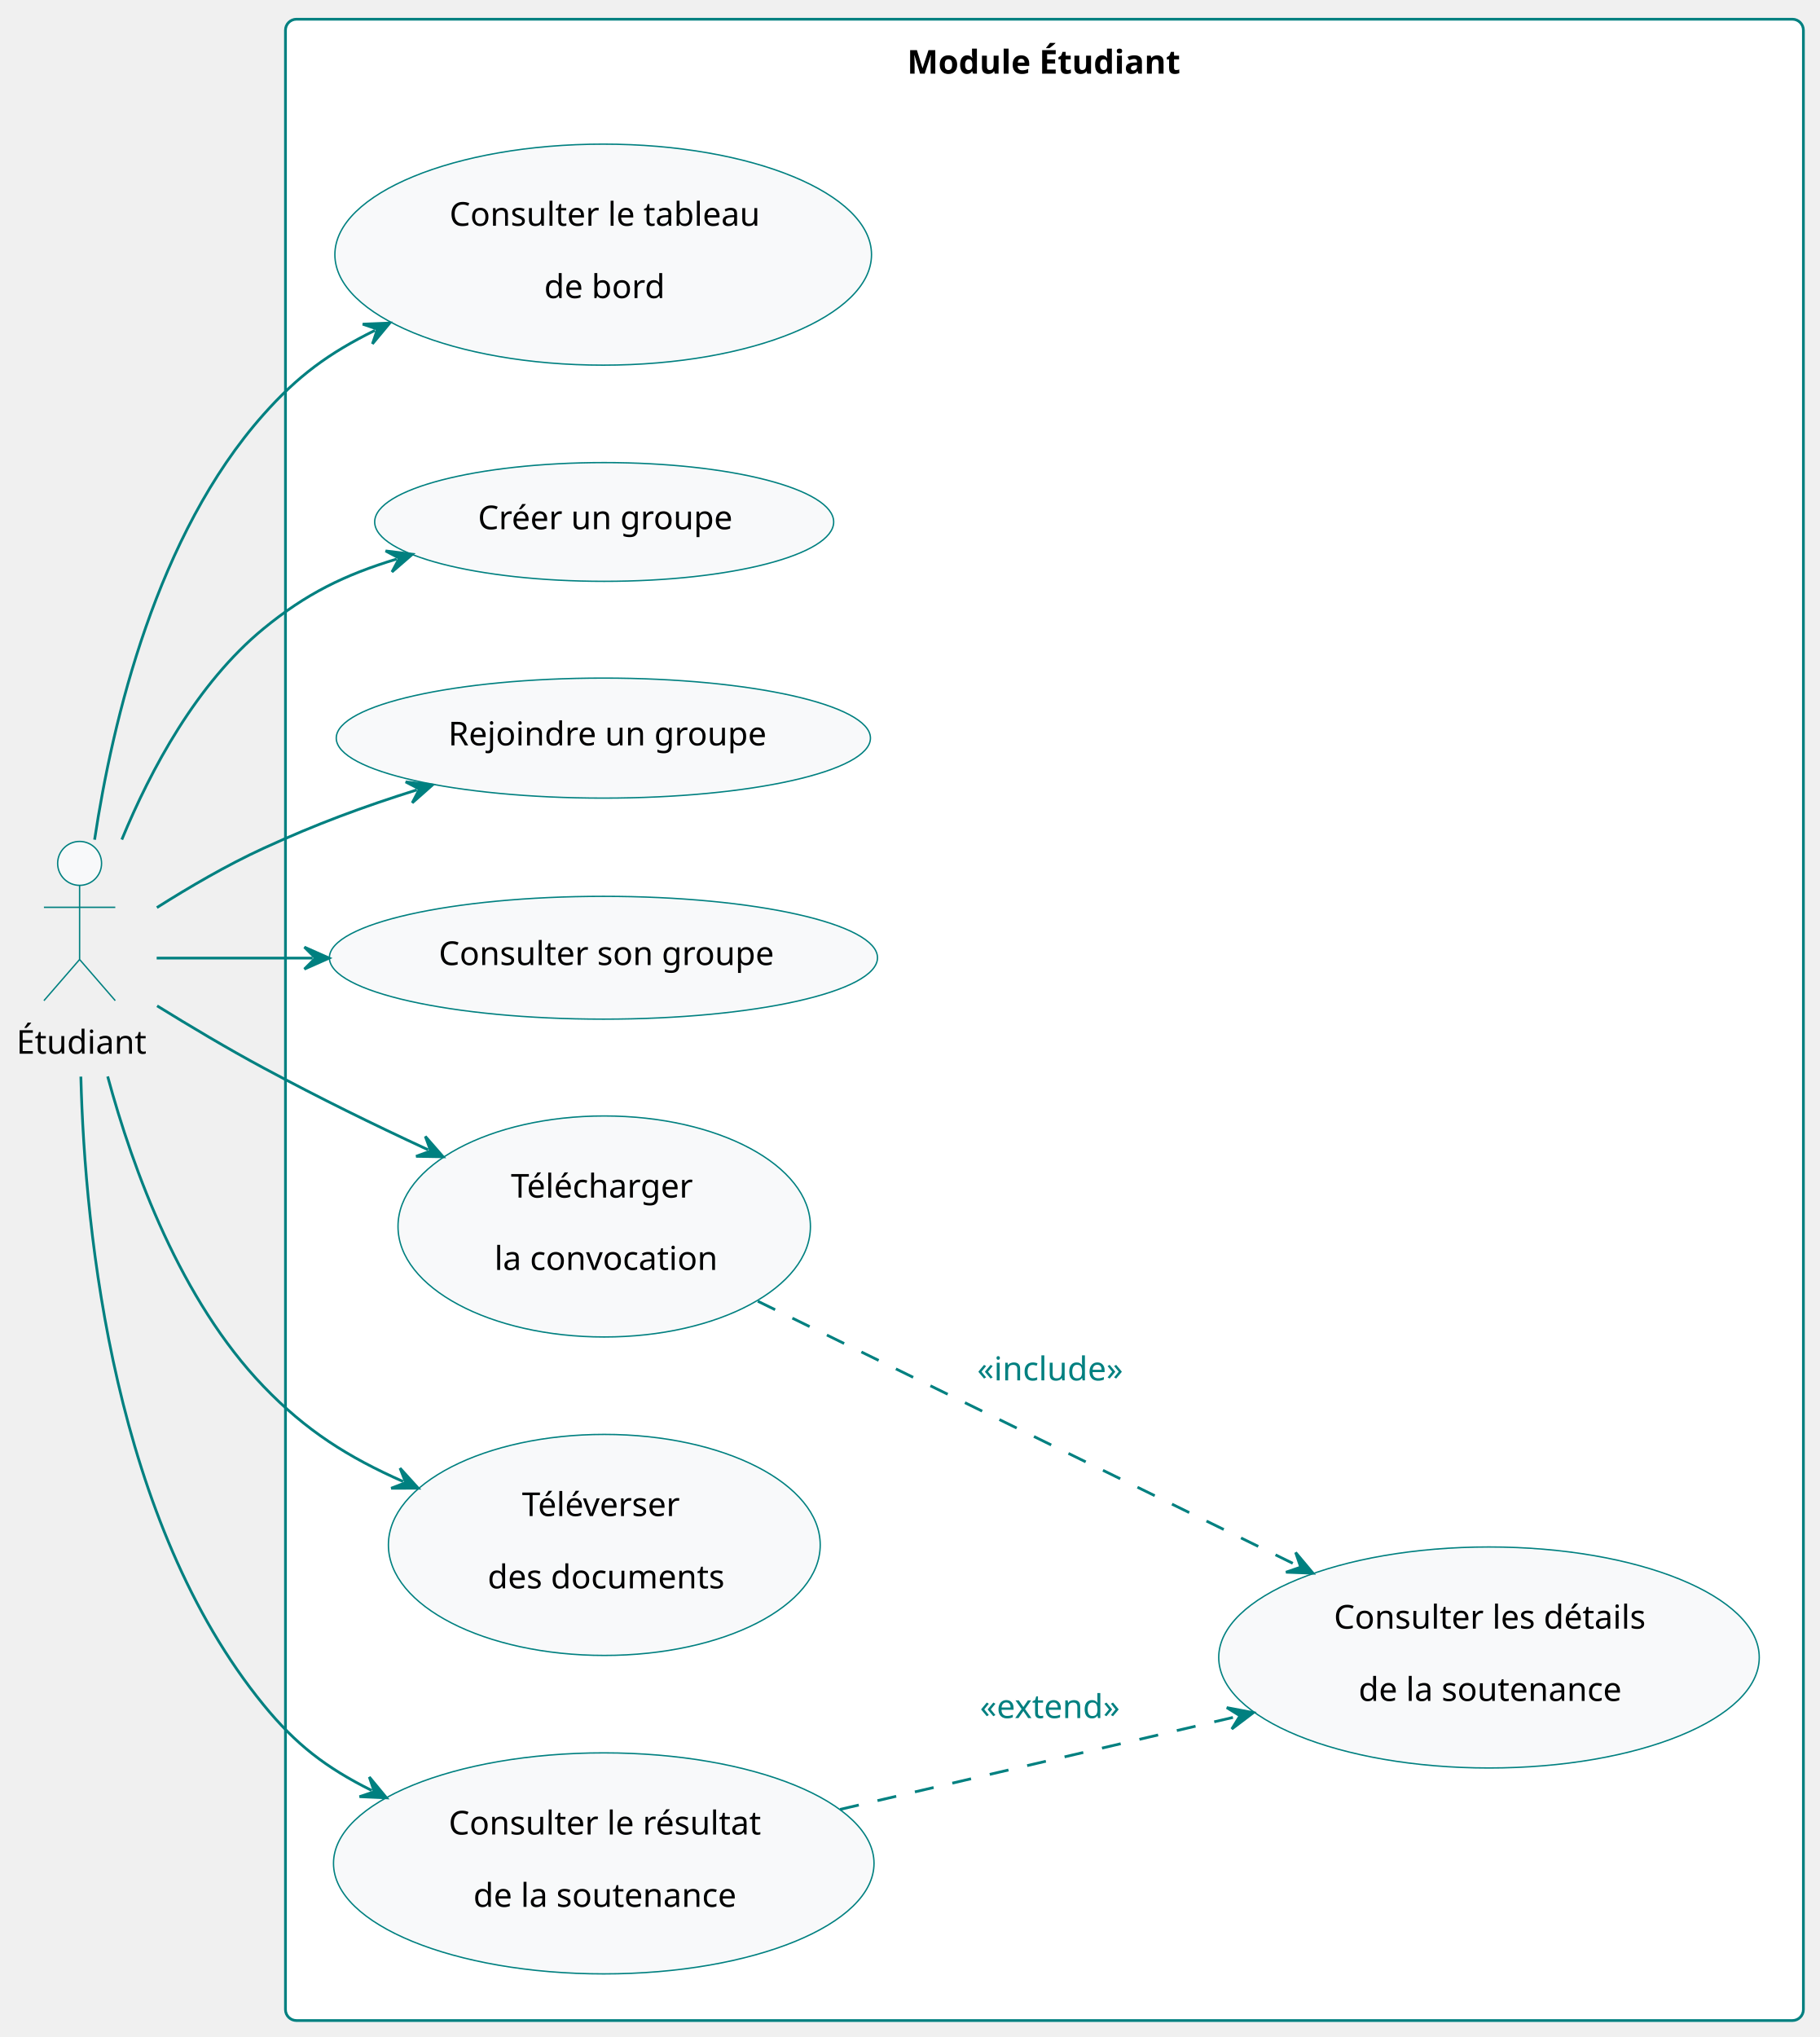
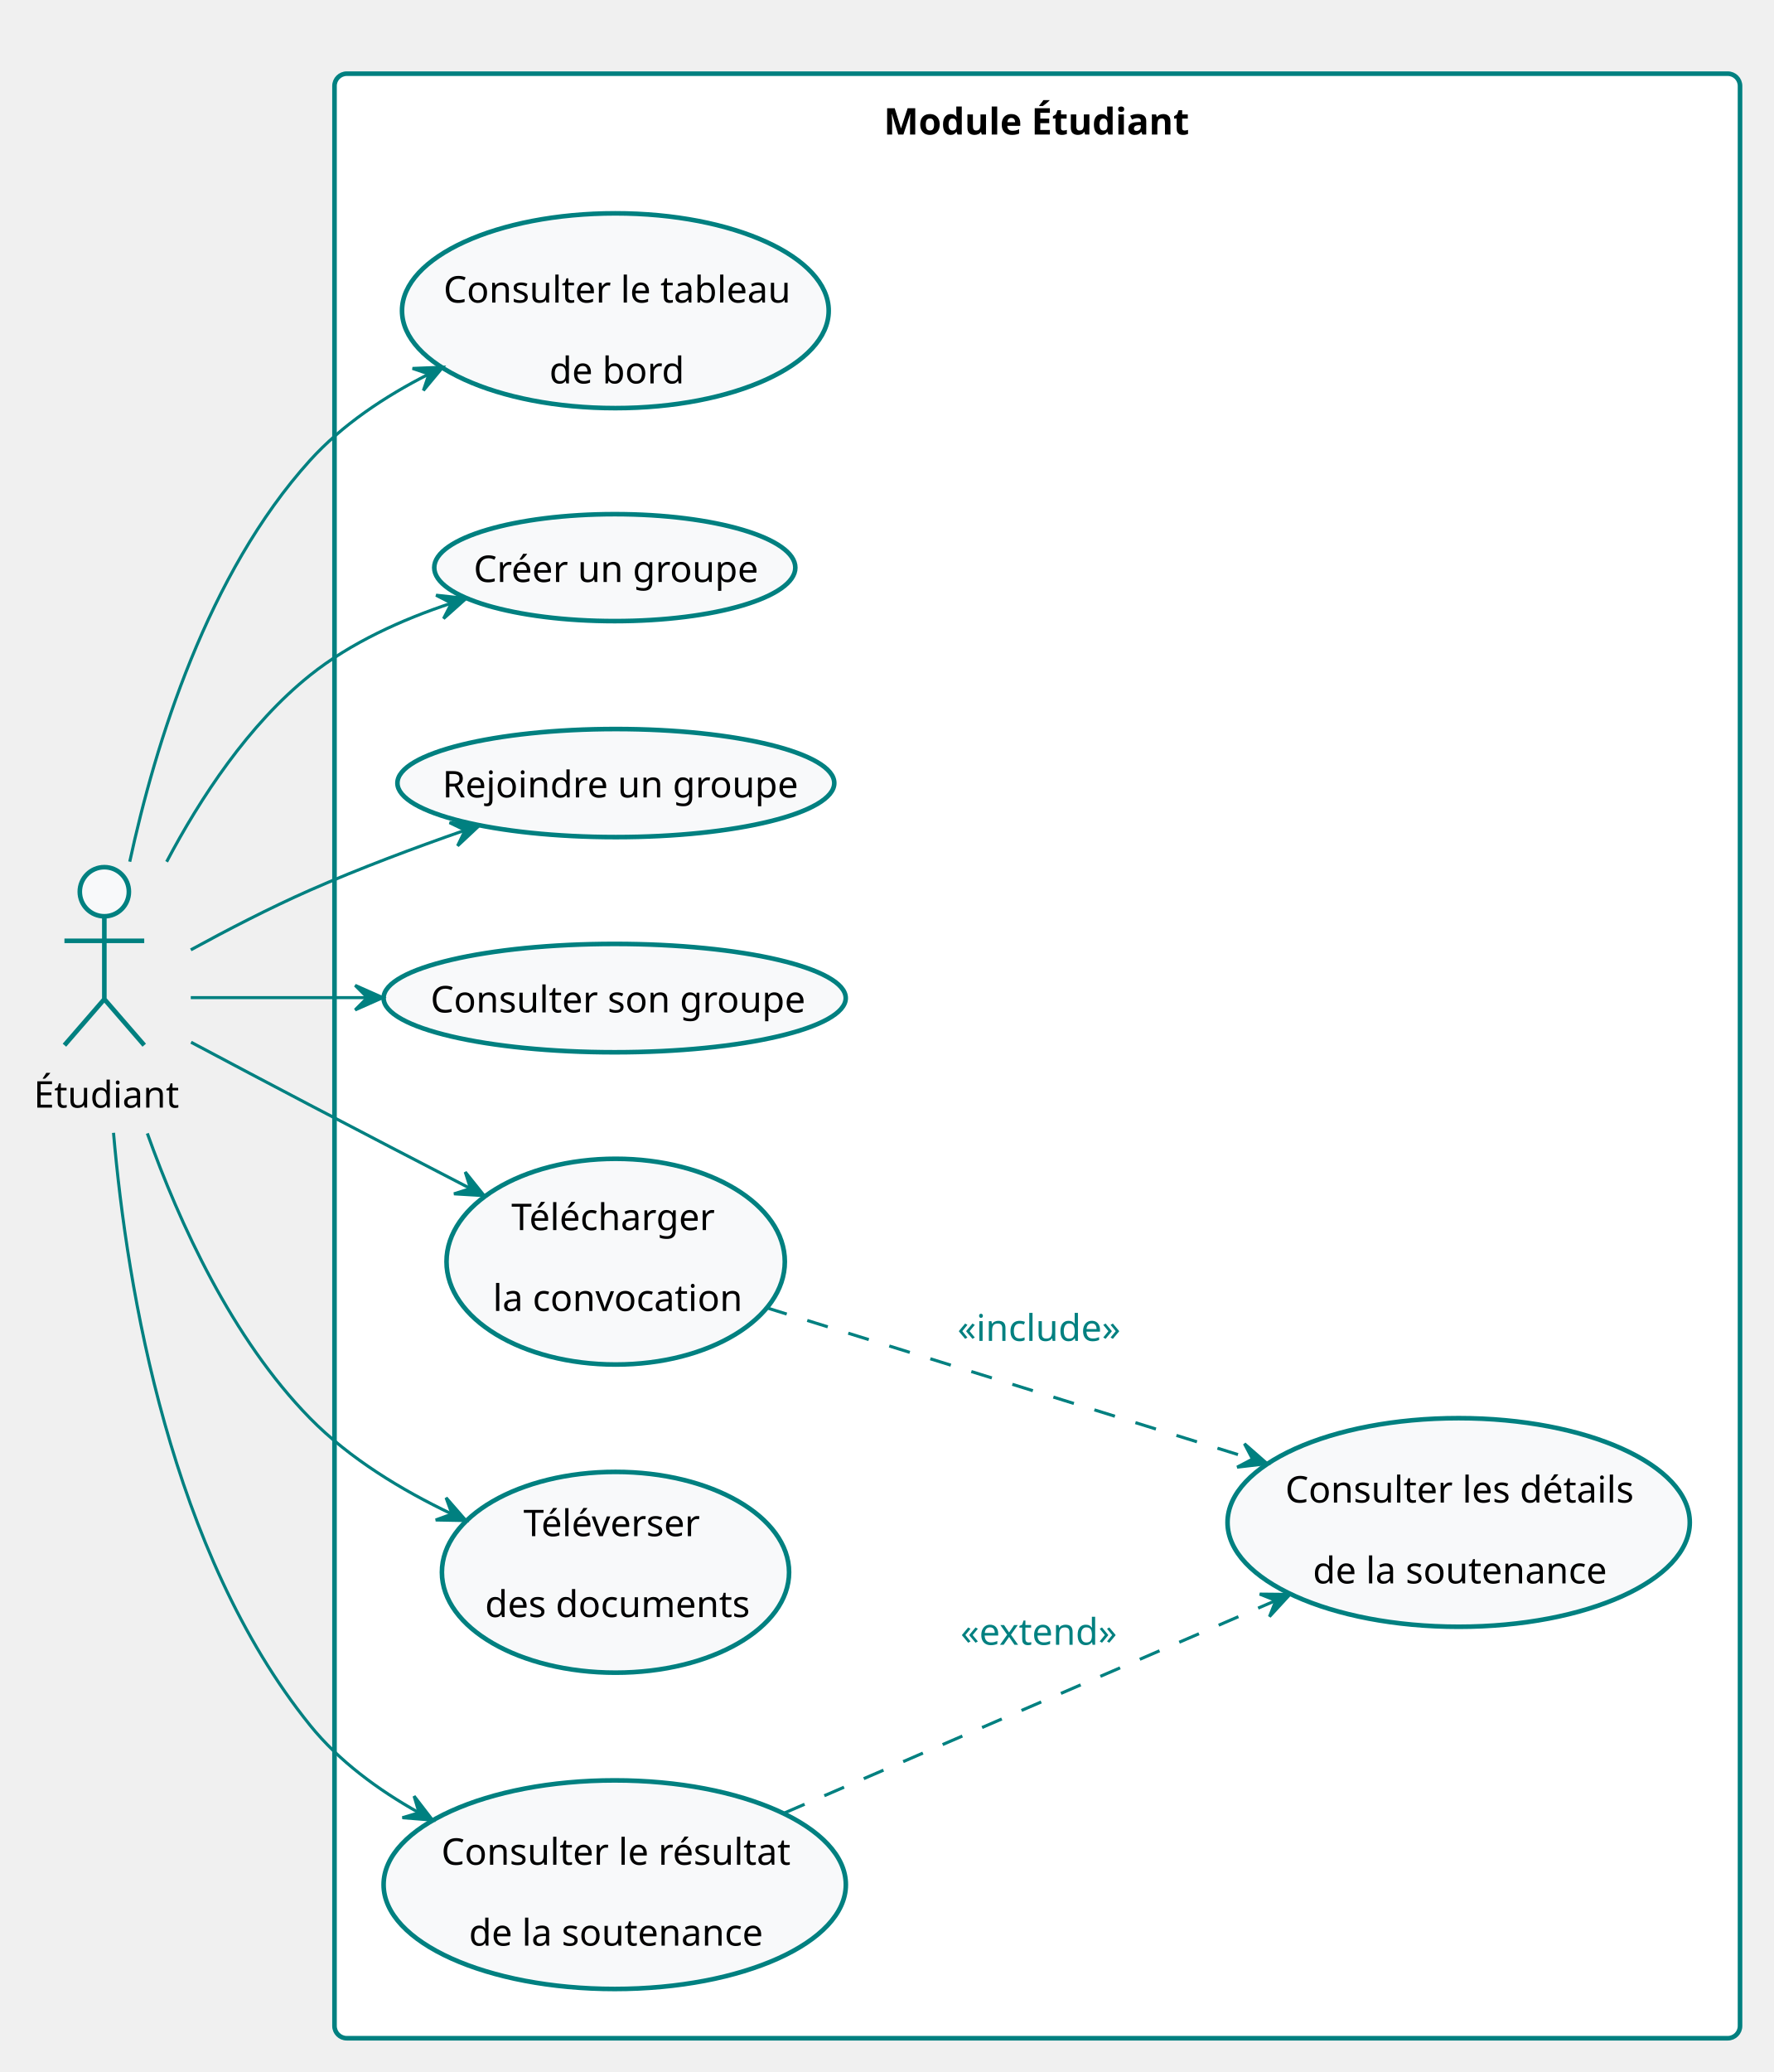
- <svg xmlns="http://www.w3.org/2000/svg" contentStyleType="text/css" height="742px" preserveAspectRatio="none" style="width:663px;height:742px;background:#FFFFFF;" version="1.1" viewBox="0 0 663 742" width="663px" zoomAndPan="magnify">
+ <svg xmlns="http://www.w3.org/2000/svg" contentScriptType="application/ecmascript" contentStyleType="text/css" height="675px" preserveAspectRatio="none" style="width:578px;height:675px;" version="1.1" viewBox="0 0 578 675" width="578px" zoomAndPan="magnify">
  <defs />
  <g>
-     <g id="cluster_Module Étudiant">
-       <rect fill="#FFFFFF" height="729" rx="4" ry="4" style="stroke:#008080;stroke-width:1.0;" width="553" x="104" y="7" />
-       <text fill="#000000" font-family="sans-serif" font-size="12" font-weight="bold" lengthAdjust="spacing" textLength="100" x="330.5" y="26.828">Module Étudiant</text>
-     </g>
-     <g id="elem_Dashboard">
-       <ellipse cx="219.752" cy="92.756" fill="#F8F9FA" rx="97.752" ry="40.256" style="stroke:#008080;stroke-width:0.5;" />
-       <text fill="#000000" font-family="sans-serif" font-size="12" lengthAdjust="spacing" textLength="112" x="163.752" y="82.24">Consulter le tableau</text>
-       <text fill="#000000" font-family="sans-serif" font-size="12" lengthAdjust="spacing" textLength="43" x="198.252" y="108.584">de bord</text>
-     </g>
-     <g id="elem_CreateGroup">
-       <ellipse cx="220.11" cy="190.128" fill="#F8F9FA" rx="83.61" ry="21.628" style="stroke:#008080;stroke-width:0.5;" />
-       <text fill="#000000" font-family="sans-serif" font-size="12" lengthAdjust="spacing" textLength="92" x="174.11" y="192.784">Créer un groupe</text>
-     </g>
-     <g id="elem_JoinGroup">
-       <ellipse cx="219.807" cy="268.861" fill="#F8F9FA" rx="97.307" ry="21.861" style="stroke:#008080;stroke-width:0.5;" />
-       <text fill="#000000" font-family="sans-serif" font-size="12" lengthAdjust="spacing" textLength="113" x="163.307" y="271.517">Rejoindre un groupe</text>
-     </g>
-     <g id="elem_ViewGroup">
-       <ellipse cx="219.843" cy="348.869" fill="#F8F9FA" rx="99.843" ry="22.369" style="stroke:#008080;stroke-width:0.5;" />
-       <text fill="#000000" font-family="sans-serif" font-size="12" lengthAdjust="spacing" textLength="120" x="159.843" y="351.525">Consulter son groupe</text>
-     </g>
-     <g id="elem_DefenseDetails">
-       <ellipse cx="542.459" cy="603.756" fill="#F8F9FA" rx="98.459" ry="40.256" style="stroke:#008080;stroke-width:0.5;" />
-       <text fill="#000000" font-family="sans-serif" font-size="12" lengthAdjust="spacing" textLength="113" x="485.959" y="593.24">Consulter les détails</text>
-       <text fill="#000000" font-family="sans-serif" font-size="12" lengthAdjust="spacing" textLength="95" x="494.959" y="619.584">de la soutenance</text>
-     </g>
-     <g id="elem_DownloadConv">
-       <ellipse cx="220.125" cy="446.756" fill="#F8F9FA" rx="75.125" ry="40.256" style="stroke:#008080;stroke-width:0.5;" />
-       <text fill="#000000" font-family="sans-serif" font-size="12" lengthAdjust="spacing" textLength="68" x="186.125" y="436.24">Télécharger</text>
-       <text fill="#000000" font-family="sans-serif" font-size="12" lengthAdjust="spacing" textLength="80" x="180.125" y="462.584">la convocation</text>
-     </g>
-     <g id="elem_UploadDocs">
-       <ellipse cx="220.16" cy="562.756" fill="#F8F9FA" rx="78.66" ry="40.256" style="stroke:#008080;stroke-width:0.5;" />
-       <text fill="#000000" font-family="sans-serif" font-size="12" lengthAdjust="spacing" textLength="60" x="190.16" y="552.24">Téléverser</text>
-       <text fill="#000000" font-family="sans-serif" font-size="12" lengthAdjust="spacing" textLength="85" x="177.66" y="578.584">des documents</text>
-     </g>
-     <g id="elem_Result">
-       <ellipse cx="219.959" cy="678.756" fill="#F8F9FA" rx="98.459" ry="40.256" style="stroke:#008080;stroke-width:0.5;" />
-       <text fill="#000000" font-family="sans-serif" font-size="12" lengthAdjust="spacing" textLength="113" x="163.459" y="668.24">Consulter le résultat</text>
-       <text fill="#000000" font-family="sans-serif" font-size="12" lengthAdjust="spacing" textLength="95" x="172.459" y="694.584">de la soutenance</text>
-     </g>
-     <g id="elem_Student">
-       <ellipse cx="29" cy="314.5" fill="#F8F9FA" rx="8" ry="8" style="stroke:#008080;stroke-width:0.5;" />
-       <path d="M29,322.5 L29,349.5 M16,330.5 L42,330.5 M29,349.5 L16,364.5 M29,349.5 L42,364.5 " fill="none" style="stroke:#008080;stroke-width:0.5;" />
-       <text fill="#000000" font-family="sans-serif" font-size="12" lengthAdjust="spacing" textLength="46" x="6" y="383.828">Étudiant</text>
-     </g>
-     <g id="link_DownloadConv_DefenseDetails">
-       <path d="M276.1,473.99 C332.29,501.52 413.992,541.541 472.952,570.421 " fill="none" id="DownloadConv-to-DefenseDetails" style="stroke:#008080;stroke-width:1.0;stroke-dasharray:7.0,7.0;" />
-       <polygon fill="#008080" points="478.34,573.06,472.017,565.509,473.85,570.861,468.498,572.693,478.34,573.06" style="stroke:#008080;stroke-width:1.0;" />
-       <text fill="#008080" font-family="sans-serif" font-size="12" lengthAdjust="spacing" textLength="52" x="356" y="502.828">«include»</text>
-     </g>
-     <g id="link_Result_DefenseDetails">
-       <path d="M306.05,659.1 C352.59,648.21 404.248,636.118 450.768,625.228 " fill="none" id="Result-to-DefenseDetails" style="stroke:#008080;stroke-width:1.0;stroke-dasharray:7.0,7.0;" />
-       <polygon fill="#008080" points="456.61,623.86,446.935,622.017,451.742,625,448.759,629.806,456.61,623.86" style="stroke:#008080;stroke-width:1.0;" />
-       <text fill="#008080" font-family="sans-serif" font-size="12" lengthAdjust="spacing" textLength="50" x="357" y="625.828">«extend»</text>
-     </g>
-     <g id="link_Student_Dashboard">
-       <path d="M34.46,305.87 C41.05,262.11 57.15,194.76 96,151 C108.46,136.96 119.66,128.707 136.61,120.337 " fill="none" id="Student-to-Dashboard" style="stroke:#008080;stroke-width:1.0;" />
-       <polygon fill="#008080" points="141.99,117.68,132.149,118.078,137.507,119.894,135.691,125.251,141.99,117.68" style="stroke:#008080;stroke-width:1.0;" />
-     </g>
-     <g id="link_Student_CreateGroup">
-       <path d="M44.38,305.83 C54.96,280.2 71.74,248.92 96,229 C111.5,216.28 125.449,209.424 144.509,203.634 " fill="none" id="Student-to-CreateGroup" style="stroke:#008080;stroke-width:1.0;" />
-       <polygon fill="#008080" points="150.25,201.89,140.476,200.679,145.466,203.343,142.801,208.333,150.25,201.89" style="stroke:#008080;stroke-width:1.0;" />
-     </g>
-     <g id="link_Student_JoinGroup">
-       <path d="M57.16,330.6 C68.79,323.24 82.72,315.08 96,309 C115.5,300.07 131.838,294.034 151.848,287.724 " fill="none" id="Student-to-JoinGroup" style="stroke:#008080;stroke-width:1.0;" />
-       <polygon fill="#008080" points="157.57,285.92,147.784,284.812,152.802,287.424,150.19,292.442,157.57,285.92" style="stroke:#008080;stroke-width:1.0;" />
-     </g>
-     <g id="link_Student_ViewGroup">
-       <path d="M57.08,349 C73.92,349 90.72,349 113.9,349 " fill="none" id="Student-to-ViewGroup" style="stroke:#008080;stroke-width:1.0;" />
-       <polygon fill="#008080" points="119.9,349,110.9,345,114.9,349,110.9,353,119.9,349" style="stroke:#008080;stroke-width:1.0;" />
-     </g>
-     <g id="link_Student_DownloadConv">
-       <path d="M57.24,366.39 C69,373.66 83.01,382.03 96,389 C117.01,400.28 135.148,409.162 155.988,418.842 " fill="none" id="Student-to-DownloadConv" style="stroke:#008080;stroke-width:1.0;" />
-       <polygon fill="#008080" points="161.43,421.37,154.953,413.951,156.895,419.264,151.583,421.206,161.43,421.37" style="stroke:#008080;stroke-width:1.0;" />
-     </g>
-     <g id="link_Student_UploadDocs">
-       <path d="M39.23,392.11 C48.5,426.37 65.85,473.61 96,505 C111.45,521.09 126.772,530.785 146.872,539.665 " fill="none" id="Student-to-UploadDocs" style="stroke:#008080;stroke-width:1.0;" />
-       <polygon fill="#008080" points="152.36,542.09,145.744,534.794,147.786,540.069,142.511,542.112,152.36,542.09" style="stroke:#008080;stroke-width:1.0;" />
-     </g>
-     <g id="link_Student_Result">
-       <path d="M29.46,392.17 C30.96,450.42 41.8,554.53 96,621 C107.79,635.45 118.64,643.833 135.45,652.213 " fill="none" id="Student-to-Result" style="stroke:#008080;stroke-width:1.0;" />
-       <polygon fill="#008080" points="140.82,654.89,134.55,647.295,136.345,652.659,130.981,654.455,140.82,654.89" style="stroke:#008080;stroke-width:1.0;" />
-     </g>
+     <rect fill="#FFFFFF" height="640" rx="4" ry="4" style="stroke: #008080; stroke-width: 1.5;" width="458" x="109" y="24" />
+     <text fill="#000000" font-family="sans-serif" font-size="12" font-weight="bold" lengthAdjust="spacingAndGlyphs" textLength="100" x="288" y="43.828">Module Étudiant</text>
+     <ellipse cx="200.518" cy="101.227" fill="#F8F9FA" rx="69.518" ry="31.727" style="stroke: #008080; stroke-width: 1.5;" />
+     <text fill="#000000" font-family="sans-serif" font-size="12" lengthAdjust="spacingAndGlyphs" textLength="112" x="144.518" y="98.568">Consulter le tableau</text>
+     <text fill="#000000" font-family="sans-serif" font-size="12" lengthAdjust="spacingAndGlyphs" textLength="43" x="179.018" y="124.912">de bord</text>
+     <ellipse cx="200.331" cy="184.92" fill="#F8F9FA" rx="58.831" ry="17.42" style="stroke: #008080; stroke-width: 1.5;" />
+     <text fill="#000000" font-family="sans-serif" font-size="12" lengthAdjust="spacingAndGlyphs" textLength="92" x="154.331" y="189.592">Créer un groupe</text>
+     <ellipse cx="200.677" cy="255.102" fill="#F8F9FA" rx="71.177" ry="17.602" style="stroke: #008080; stroke-width: 1.5;" />
+     <text fill="#000000" font-family="sans-serif" font-size="12" lengthAdjust="spacingAndGlyphs" textLength="113" x="144.177" y="259.774">Rejoindre un groupe</text>
+     <ellipse cx="200.293" cy="325.15" fill="#F8F9FA" rx="75.293" ry="17.65" style="stroke: #008080; stroke-width: 1.5;" />
+     <text fill="#000000" font-family="sans-serif" font-size="12" lengthAdjust="spacingAndGlyphs" textLength="120" x="140.293" y="329.822">Consulter son groupe</text>
+     <ellipse cx="475.312" cy="495.976" fill="#F8F9FA" rx="75.312" ry="33.976" style="stroke: #008080; stroke-width: 1.5;" />
+     <text fill="#000000" font-family="sans-serif" font-size="12" lengthAdjust="spacingAndGlyphs" textLength="113" x="418.812" y="489.487">Consulter les détails</text>
+     <text fill="#000000" font-family="sans-serif" font-size="12" lengthAdjust="spacingAndGlyphs" textLength="95" x="427.812" y="515.832">de la soutenance</text>
+     <ellipse cx="200.62" cy="411.013" fill="#F8F9FA" rx="55.12" ry="33.513" style="stroke: #008080; stroke-width: 1.5;" />
+     <text fill="#000000" font-family="sans-serif" font-size="12" lengthAdjust="spacingAndGlyphs" textLength="68" x="166.62" y="400.73">Télécharger</text>
+     <text fill="#000000" font-family="sans-serif" font-size="12" lengthAdjust="spacingAndGlyphs" textLength="80" x="160.62" y="427.074">la convocation</text>
+     <ellipse cx="200.562" cy="512.206" fill="#F8F9FA" rx="56.562" ry="32.706" style="stroke: #008080; stroke-width: 1.5;" />
+     <text fill="#000000" font-family="sans-serif" font-size="12" lengthAdjust="spacingAndGlyphs" textLength="60" x="170.562" y="500.441">Téléverser</text>
+     <text fill="#000000" font-family="sans-serif" font-size="12" lengthAdjust="spacingAndGlyphs" textLength="85" x="158.062" y="526.785">des documents</text>
+     <ellipse cx="200.312" cy="613.976" fill="#F8F9FA" rx="75.312" ry="33.976" style="stroke: #008080; stroke-width: 1.5;" />
+     <text fill="#000000" font-family="sans-serif" font-size="12" lengthAdjust="spacingAndGlyphs" textLength="113" x="143.812" y="607.487">Consulter le résultat</text>
+     <text fill="#000000" font-family="sans-serif" font-size="12" lengthAdjust="spacingAndGlyphs" textLength="95" x="152.812" y="633.832">de la soutenance</text>
+     <ellipse cx="34" cy="290.5" fill="#F8F9FA" rx="8" ry="8" style="stroke: #008080; stroke-width: 1.5;" />
+     <path d="M34,298.5 L34,325.5 M21,306.5 L47,306.5 M34,325.5 L21,340.5 M34,325.5 L47,340.5 " fill="none" style="stroke: #008080; stroke-width: 1.5;" />
+     <text fill="#000000" font-family="sans-serif" font-size="12" lengthAdjust="spacingAndGlyphs" textLength="46" x="11" y="360.828">Étudiant</text>
+     <path d="M249.68,426 C293.63,439.69 359,460.04 407.93,475.27 " fill="none" id="DownloadConv-&gt;DefenseDetails" style="stroke: #008080; stroke-width: 1.0; stroke-dasharray: 7.0,7.0;" />
+     <polygon fill="#008080" points="412.91,476.82,405.506,470.325,408.136,475.334,403.128,477.964,412.91,476.82" style="stroke: #008080; stroke-width: 1.0;" />
+     <text fill="#008080" font-family="sans-serif" font-size="12" lengthAdjust="spacingAndGlyphs" textLength="52" x="312" y="436.828">«include»</text>
+     <path d="M255.76,590.55 C301.92,570.6 368.07,542 415.52,521.49 " fill="none" id="Result-&gt;DefenseDetails" style="stroke: #008080; stroke-width: 1.0; stroke-dasharray: 7.0,7.0;" />
+     <polygon fill="#008080" points="420.34,519.41,410.492,519.316,415.752,521.397,413.671,526.657,420.34,519.41" style="stroke: #008080; stroke-width: 1.0;" />
+     <text fill="#008080" font-family="sans-serif" font-size="12" lengthAdjust="spacingAndGlyphs" textLength="50" x="313" y="535.828">«extend»</text>
+     <path d="M42.28,280.71 C50.62,242.17 67.69,186.86 101,150 C111.53,138.35 125.45,129.13 139.5,121.98 " fill="none" id="Student-&gt;Dashboard" style="stroke: #008080; stroke-width: 1.0;" />
+     <polygon fill="#008080" points="144.27,119.63,134.429,120.027,139.786,121.843,137.97,127.201,144.27,119.63" style="stroke: #008080; stroke-width: 1.0;" />
+     <path d="M54.3,280.74 C65.34,259.84 81,236.02 101,220 C114.28,209.36 131.06,201.81 146.98,196.53 " fill="none" id="Student-&gt;CreateGroup" style="stroke: #008080; stroke-width: 1.0;" />
+     <polygon fill="#008080" points="151.89,194.96,142.099,193.897,147.128,196.485,144.539,201.515,151.89,194.96" style="stroke: #008080; stroke-width: 1.0;" />
+     <path d="M62.17,309.44 C73.92,303.02 87.94,295.75 101,290 C117.11,282.91 135.15,276.17 151.34,270.53 " fill="none" id="Student-&gt;JoinGroup" style="stroke: #008080; stroke-width: 1.0;" />
+     <polygon fill="#008080" points="156.3,268.82,146.486,267.995,151.577,270.461,149.111,275.552,156.3,268.82" style="stroke: #008080; stroke-width: 1.0;" />
+     <path d="M62.16,325 C77.98,325 98.82,325 119.48,325 " fill="none" id="Student-&gt;ViewGroup" style="stroke: #008080; stroke-width: 1.0;" />
+     <polygon fill="#008080" points="124.73,325,115.73,321,119.73,325,115.73,329,124.73,325" style="stroke: #008080; stroke-width: 1.0;" />
+     <path d="M62.26,339.53 C74.15,345.85 88.25,353.32 101,360 C117.99,368.91 136.68,378.6 153.17,387.13 " fill="none" id="Student-&gt;DownloadConv" style="stroke: #008080; stroke-width: 1.0;" />
+     <polygon fill="#008080" points="157.76,389.5,151.606,381.81,153.32,387.201,147.929,388.915,157.76,389.5" style="stroke: #008080; stroke-width: 1.0;" />
+     <path d="M48.01,369.22 C58.44,398.47 75.6,436.07 101,462 C113.88,475.15 130.95,485.47 147.25,493.23 " fill="none" id="Student-&gt;UploadDocs" style="stroke: #008080; stroke-width: 1.0;" />
+     <polygon fill="#008080" points="151.82,495.35,145.357,487.918,147.289,493.235,141.973,495.167,151.82,495.35" style="stroke: #008080; stroke-width: 1.0;" />
+     <path d="M36.99,369.04 C41.45,420.51 55.71,505.8 101,562 C110.43,573.7 123.21,583.09 136.44,590.49 " fill="none" id="Student-&gt;Result" style="stroke: #008080; stroke-width: 1.0;" />
+     <polygon fill="#008080" points="140.94,592.93,134.935,585.124,136.544,590.547,131.122,592.157,140.94,592.93" style="stroke: #008080; stroke-width: 1.0;" />
  </g>
</svg>
